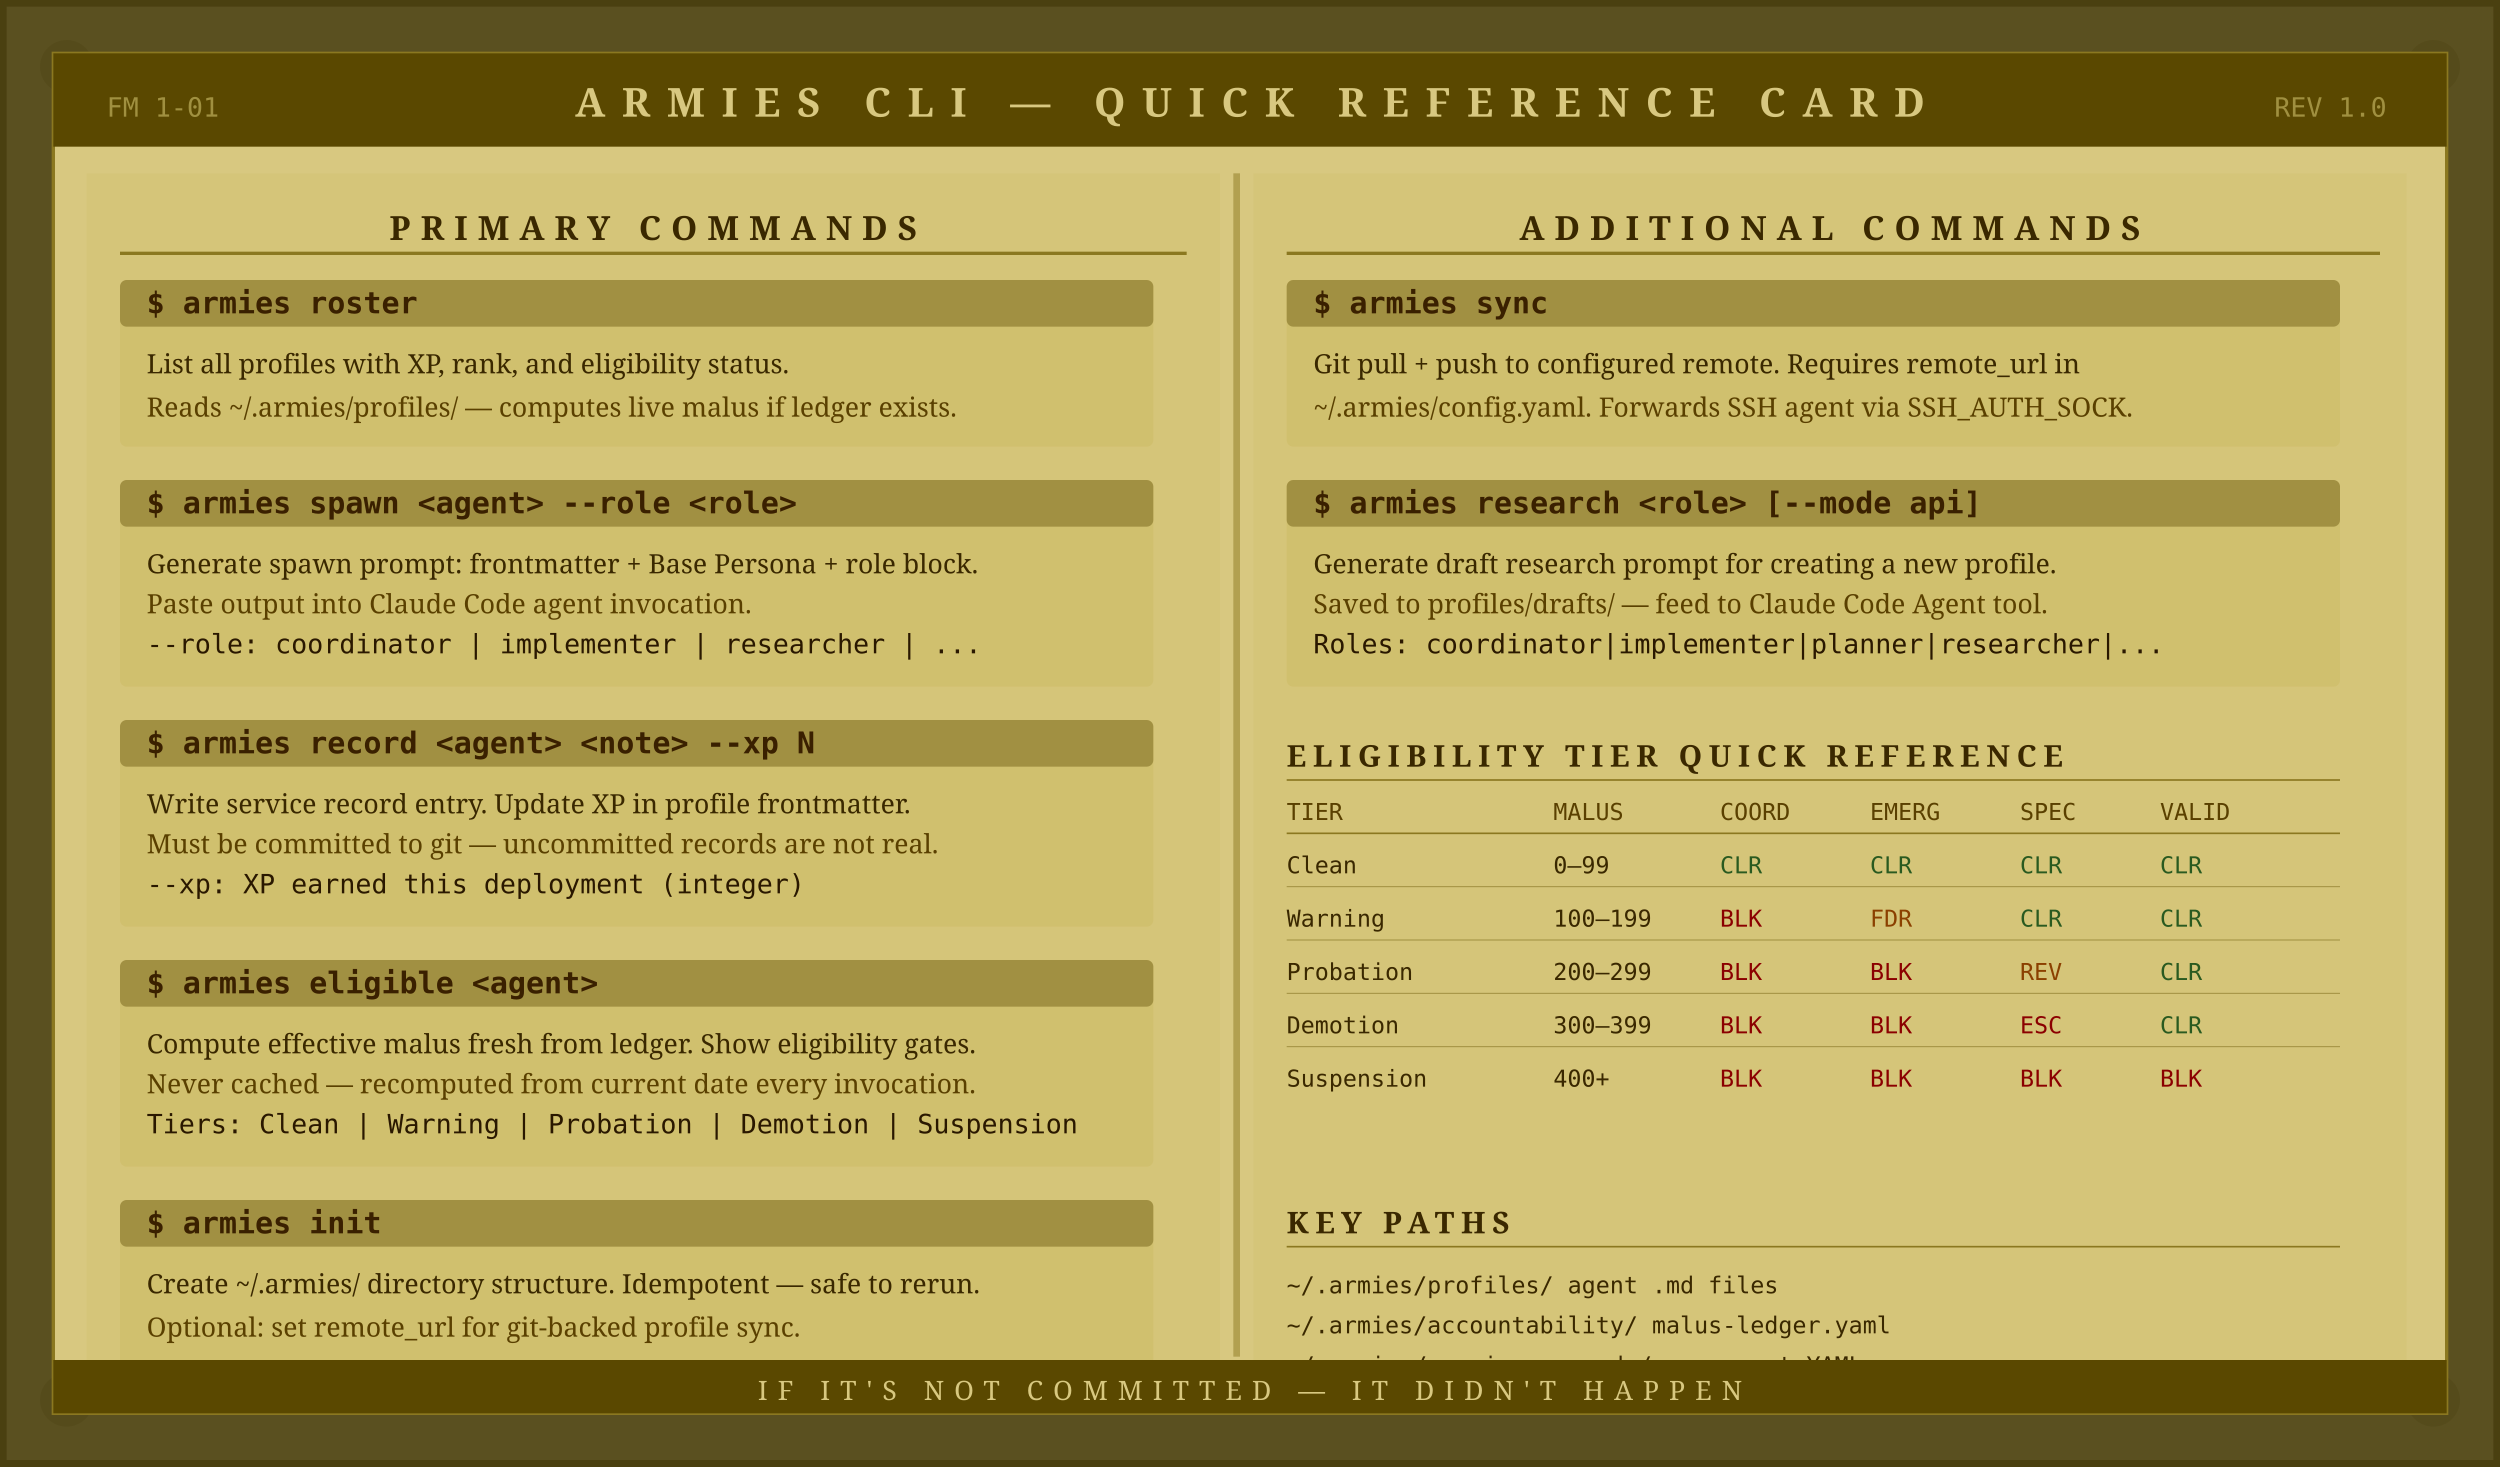
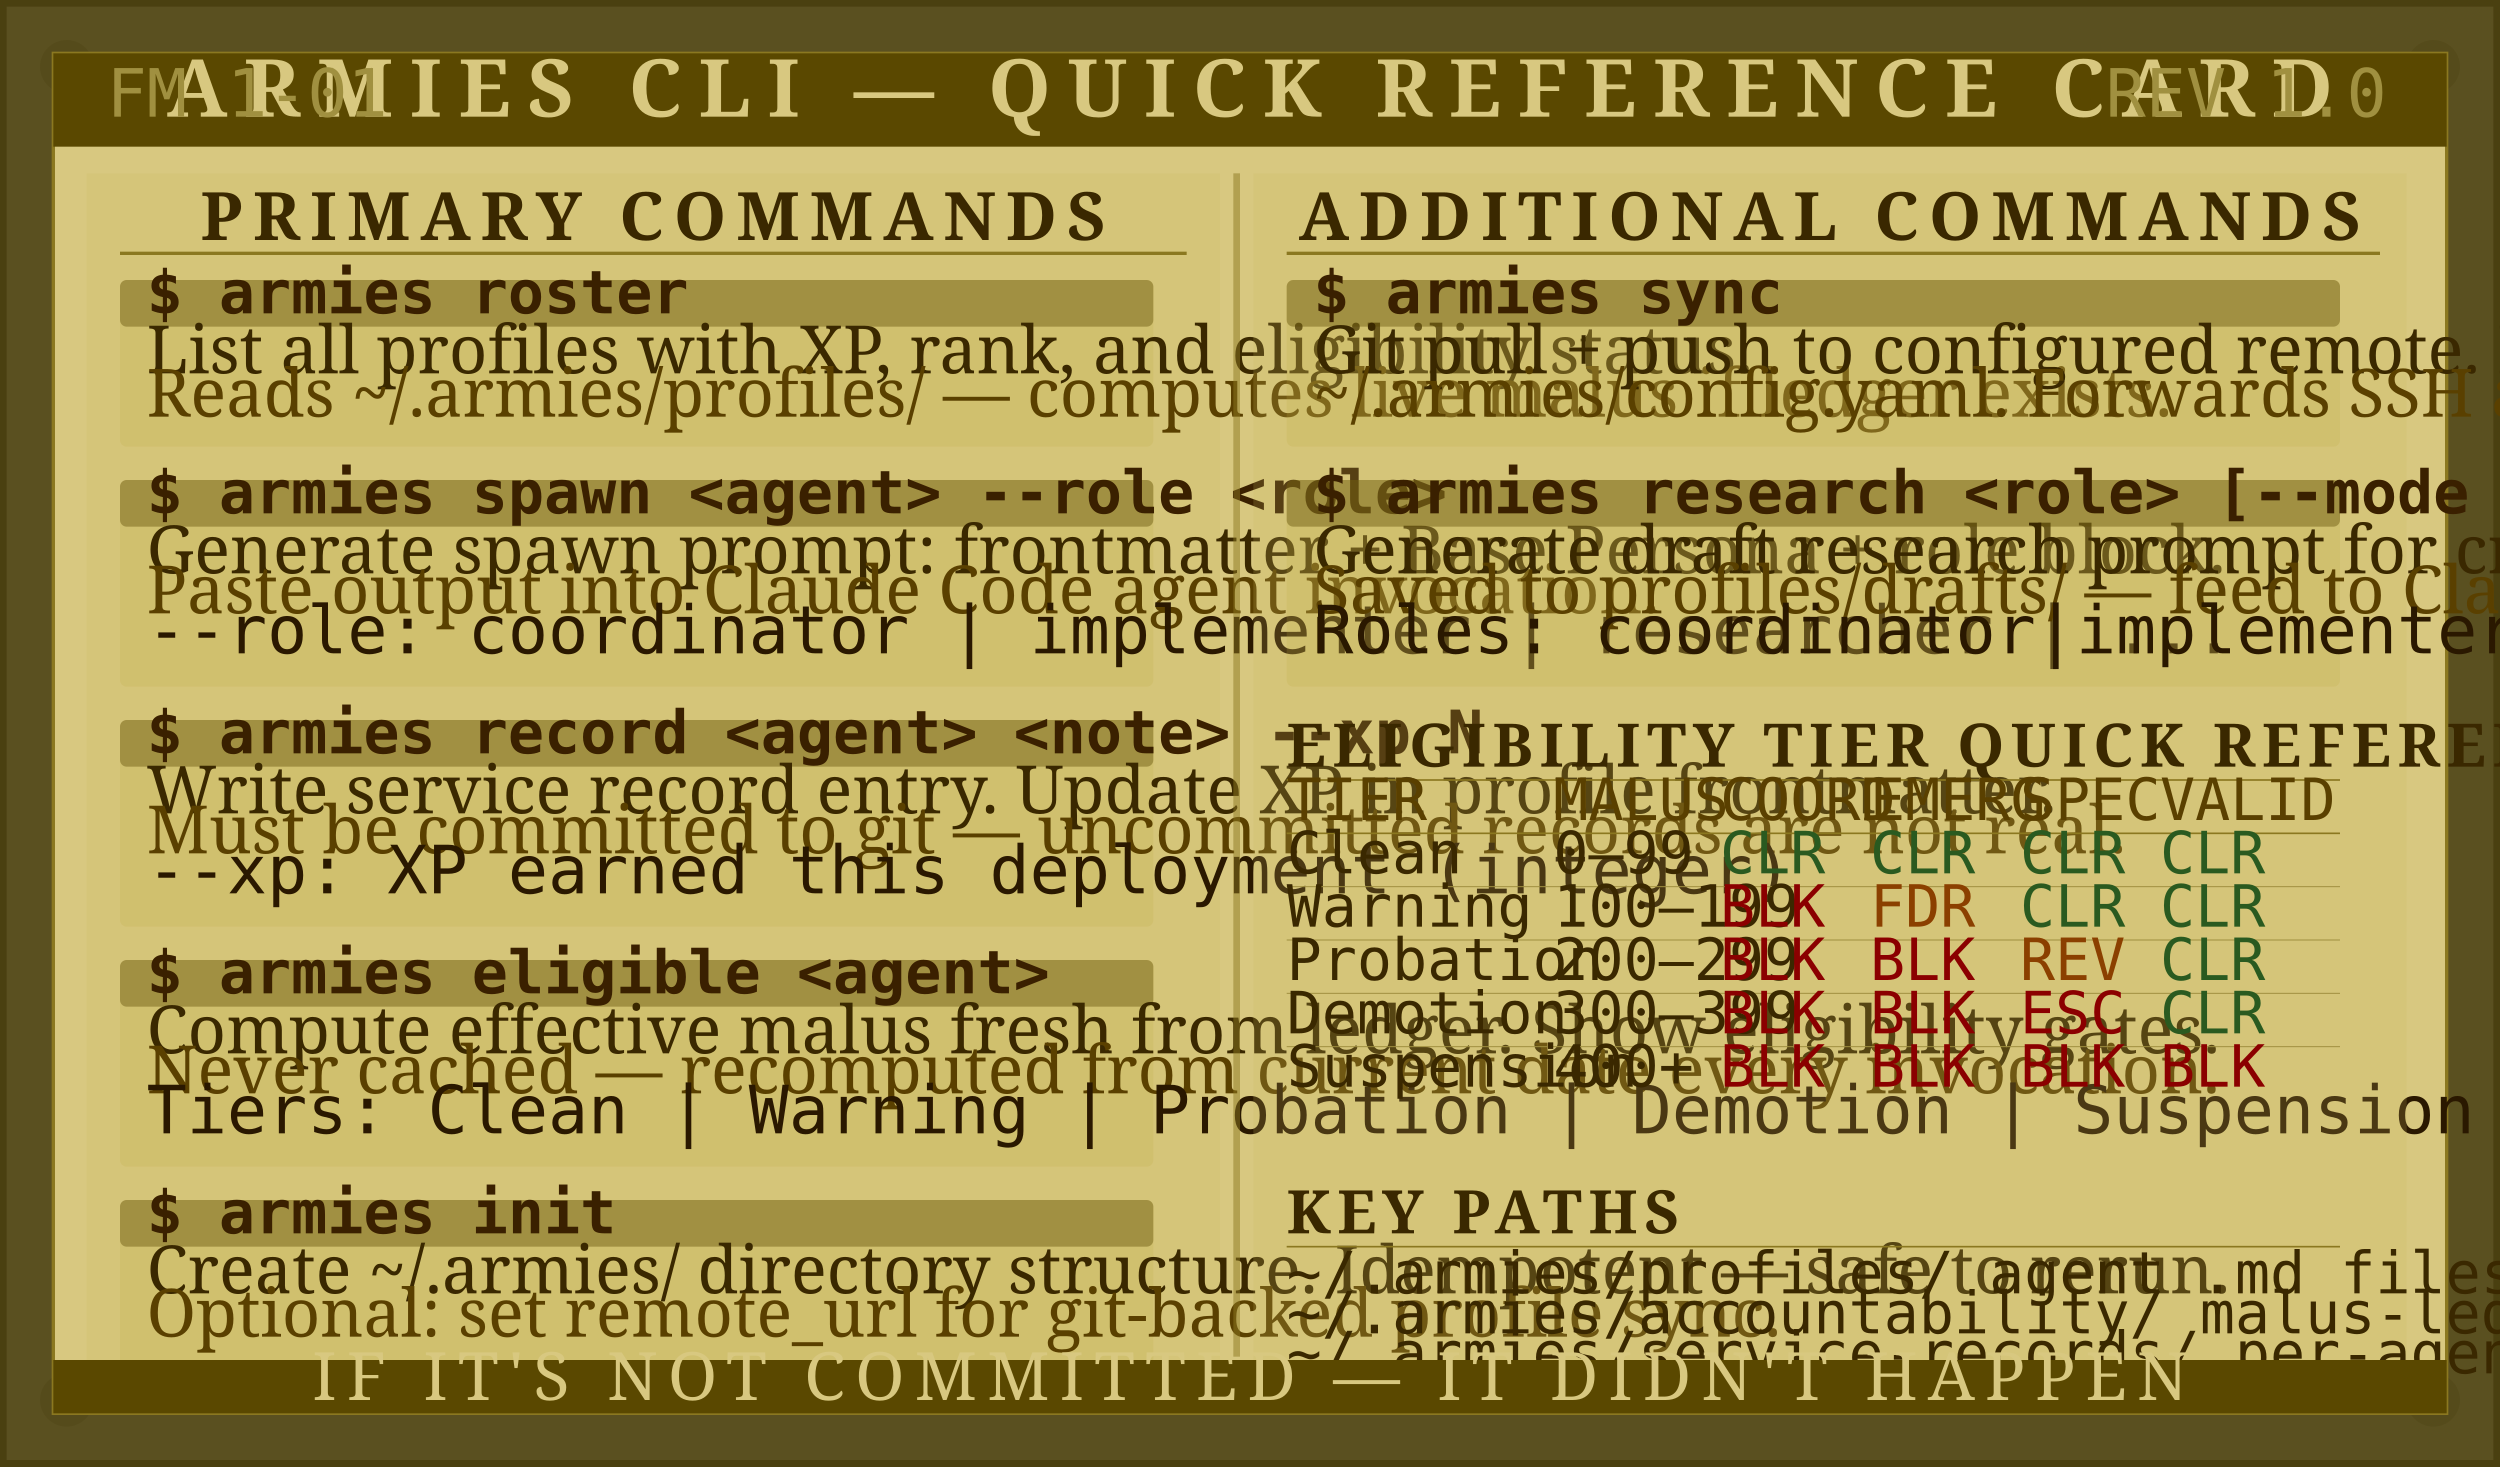
<svg xmlns="http://www.w3.org/2000/svg" viewBox="0 0 750 440" width="750" height="440">
  <rect width="750" height="440" fill="#5a5020" />
  <rect x="0" y="0" width="750" height="440" fill="none" stroke="#4a4010" stroke-width="4" />
  <circle cx="20" cy="20" r="8" fill="#4a4010" opacity="0.3" />
  <circle cx="730" cy="20" r="8" fill="#4a4010" opacity="0.3" />
  <circle cx="20" cy="420" r="8" fill="#4a4010" opacity="0.3" />
  <circle cx="730" cy="420" r="8" fill="#4a4010" opacity="0.3" />
  <rect x="16" y="16" width="718" height="408" fill="#d8c880" rx="2" />
  <rect x="16" y="16" width="718" height="408" fill="none" stroke="#8b7820" stroke-width="1" />
  <rect x="16" y="16" width="718" height="28" fill="#5a4800" />
-   <text x="375" y="35" font-family="serif" font-size="12" font-weight="bold" fill="#d8c880" text-anchor="middle" letter-spacing="5">ARMIES CLI — QUICK REFERENCE CARD</text>
-   <text x="32" y="35" font-family="monospace" font-size="8" fill="#a09040">FM 1-01</text>
-   <text x="716" y="35" font-family="monospace" font-size="8" fill="#a09040" text-anchor="end">REV 1.0</text>
+   <text x="375" y="35" font-family="serif" font-size="24" font-weight="bold" fill="#d8c880" text-anchor="middle" letter-spacing="5">ARMIES CLI — QUICK REFERENCE CARD</text>
+   <text x="32" y="35" font-family="monospace" font-size="20" fill="#a09040">FM 1-01</text>
+   <text x="716" y="35" font-family="monospace" font-size="20" fill="#a09040" text-anchor="end">REV 1.0</text>
  <rect x="26" y="52" width="340" height="360" fill="#c8b860" opacity="0.2" />
-   <text x="196" y="72" font-family="serif" font-size="10" font-weight="bold" fill="#3a2800" text-anchor="middle" letter-spacing="3">PRIMARY COMMANDS</text>
+   <text x="196" y="72" font-family="serif" font-size="20" font-weight="bold" fill="#3a2800" text-anchor="middle" letter-spacing="3">PRIMARY COMMANDS</text>
  <line x1="36" y1="76" x2="356" y2="76" stroke="#8b7820" stroke-width="1" />
  <g transform="translate(36, 84)">
    <rect x="0" y="0" width="310" height="50" fill="#c0a840" opacity="0.2" rx="2" />
    <rect x="0" y="0" width="310" height="14" fill="#5a4800" opacity="0.4" rx="2" />
-     <text x="8" y="10" font-family="monospace" font-size="9" font-weight="bold" fill="#3a2000">$ armies roster</text>
-     <text x="8" y="28" font-family="serif" font-size="8" fill="#3a2800">List all profiles with XP, rank, and eligibility status.</text>
-     <text x="8" y="41" font-family="serif" font-size="8" fill="#5a4000">Reads ~/.armies/profiles/ — computes live malus if ledger exists.</text>
+     <text x="8" y="10" font-family="monospace" font-size="18" font-weight="bold" fill="#3a2000">$ armies roster</text>
+     <text x="8" y="28" font-family="serif" font-size="20" fill="#3a2800">List all profiles with XP, rank, and eligibility status.</text>
+     <text x="8" y="41" font-family="serif" font-size="20" fill="#5a4000">Reads ~/.armies/profiles/ — computes live malus if ledger exists.</text>
  </g>
  <g transform="translate(36, 144)">
    <rect x="0" y="0" width="310" height="62" fill="#c0a840" opacity="0.2" rx="2" />
    <rect x="0" y="0" width="310" height="14" fill="#5a4800" opacity="0.4" rx="2" />
-     <text x="8" y="10" font-family="monospace" font-size="9" font-weight="bold" fill="#3a2000">$ armies spawn &lt;agent&gt; --role &lt;role&gt;</text>
-     <text x="8" y="28" font-family="serif" font-size="8" fill="#3a2800">Generate spawn prompt: frontmatter + Base Persona + role block.</text>
-     <text x="8" y="40" font-family="serif" font-size="8" fill="#5a4000">Paste output into Claude Code agent invocation.</text>
-     <text x="8" y="52" font-family="monospace" font-size="8" fill="#2a1800">--role: coordinator | implementer | researcher | ...</text>
+     <text x="8" y="10" font-family="monospace" font-size="18" font-weight="bold" fill="#3a2000">$ armies spawn &lt;agent&gt; --role &lt;role&gt;</text>
+     <text x="8" y="28" font-family="serif" font-size="20" fill="#3a2800">Generate spawn prompt: frontmatter + Base Persona + role block.</text>
+     <text x="8" y="40" font-family="serif" font-size="20" fill="#5a4000">Paste output into Claude Code agent invocation.</text>
+     <text x="8" y="52" font-family="monospace" font-size="20" fill="#2a1800">--role: coordinator | implementer | researcher | ...</text>
  </g>
  <g transform="translate(36, 216)">
    <rect x="0" y="0" width="310" height="62" fill="#c0a840" opacity="0.2" rx="2" />
    <rect x="0" y="0" width="310" height="14" fill="#5a4800" opacity="0.4" rx="2" />
-     <text x="8" y="10" font-family="monospace" font-size="9" font-weight="bold" fill="#3a2000">$ armies record &lt;agent&gt; &lt;note&gt; --xp N</text>
-     <text x="8" y="28" font-family="serif" font-size="8" fill="#3a2800">Write service record entry. Update XP in profile frontmatter.</text>
-     <text x="8" y="40" font-family="serif" font-size="8" fill="#5a4000">Must be committed to git — uncommitted records are not real.</text>
-     <text x="8" y="52" font-family="monospace" font-size="8" fill="#2a1800">--xp: XP earned this deployment (integer)</text>
+     <text x="8" y="10" font-family="monospace" font-size="18" font-weight="bold" fill="#3a2000">$ armies record &lt;agent&gt; &lt;note&gt; --xp N</text>
+     <text x="8" y="28" font-family="serif" font-size="20" fill="#3a2800">Write service record entry. Update XP in profile frontmatter.</text>
+     <text x="8" y="40" font-family="serif" font-size="20" fill="#5a4000">Must be committed to git — uncommitted records are not real.</text>
+     <text x="8" y="52" font-family="monospace" font-size="20" fill="#2a1800">--xp: XP earned this deployment (integer)</text>
  </g>
  <g transform="translate(36, 288)">
    <rect x="0" y="0" width="310" height="62" fill="#c0a840" opacity="0.2" rx="2" />
    <rect x="0" y="0" width="310" height="14" fill="#5a4800" opacity="0.4" rx="2" />
-     <text x="8" y="10" font-family="monospace" font-size="9" font-weight="bold" fill="#3a2000">$ armies eligible &lt;agent&gt;</text>
-     <text x="8" y="28" font-family="serif" font-size="8" fill="#3a2800">Compute effective malus fresh from ledger. Show eligibility gates.</text>
-     <text x="8" y="40" font-family="serif" font-size="8" fill="#5a4000">Never cached — recomputed from current date every invocation.</text>
-     <text x="8" y="52" font-family="monospace" font-size="8" fill="#2a1800">Tiers: Clean | Warning | Probation | Demotion | Suspension</text>
+     <text x="8" y="10" font-family="monospace" font-size="18" font-weight="bold" fill="#3a2000">$ armies eligible &lt;agent&gt;</text>
+     <text x="8" y="28" font-family="serif" font-size="20" fill="#3a2800">Compute effective malus fresh from ledger. Show eligibility gates.</text>
+     <text x="8" y="40" font-family="serif" font-size="20" fill="#5a4000">Never cached — recomputed from current date every invocation.</text>
+     <text x="8" y="52" font-family="monospace" font-size="20" fill="#2a1800">Tiers: Clean | Warning | Probation | Demotion | Suspension</text>
  </g>
  <g transform="translate(36, 360)">
    <rect x="0" y="0" width="310" height="50" fill="#c0a840" opacity="0.2" rx="2" />
    <rect x="0" y="0" width="310" height="14" fill="#5a4800" opacity="0.4" rx="2" />
-     <text x="8" y="10" font-family="monospace" font-size="9" font-weight="bold" fill="#3a2000">$ armies init</text>
-     <text x="8" y="28" font-family="serif" font-size="8" fill="#3a2800">Create ~/.armies/ directory structure. Idempotent — safe to rerun.</text>
-     <text x="8" y="41" font-family="serif" font-size="8" fill="#5a4000">Optional: set remote_url for git-backed profile sync.</text>
+     <text x="8" y="10" font-family="monospace" font-size="18" font-weight="bold" fill="#3a2000">$ armies init</text>
+     <text x="8" y="28" font-family="serif" font-size="20" fill="#3a2800">Create ~/.armies/ directory structure. Idempotent — safe to rerun.</text>
+     <text x="8" y="41" font-family="serif" font-size="20" fill="#5a4000">Optional: set remote_url for git-backed profile sync.</text>
  </g>
  <rect x="370" y="52" width="2" height="355" fill="#8b7820" opacity="0.5" />
  <rect x="376" y="52" width="346" height="360" fill="#c8b860" opacity="0.2" />
-   <text x="549" y="72" font-family="serif" font-size="10" font-weight="bold" fill="#3a2800" text-anchor="middle" letter-spacing="3">ADDITIONAL COMMANDS</text>
+   <text x="549" y="72" font-family="serif" font-size="20" font-weight="bold" fill="#3a2800" text-anchor="middle" letter-spacing="3">ADDITIONAL COMMANDS</text>
  <line x1="386" y1="76" x2="714" y2="76" stroke="#8b7820" stroke-width="1" />
  <g transform="translate(386, 84)">
    <rect x="0" y="0" width="316" height="50" fill="#c0a840" opacity="0.2" rx="2" />
    <rect x="0" y="0" width="316" height="14" fill="#5a4800" opacity="0.4" rx="2" />
-     <text x="8" y="10" font-family="monospace" font-size="9" font-weight="bold" fill="#3a2000">$ armies sync</text>
-     <text x="8" y="28" font-family="serif" font-size="8" fill="#3a2800">Git pull + push to configured remote. Requires remote_url in</text>
-     <text x="8" y="41" font-family="serif" font-size="8" fill="#5a4000">~/.armies/config.yaml. Forwards SSH agent via SSH_AUTH_SOCK.</text>
+     <text x="8" y="10" font-family="monospace" font-size="18" font-weight="bold" fill="#3a2000">$ armies sync</text>
+     <text x="8" y="28" font-family="serif" font-size="20" fill="#3a2800">Git pull + push to configured remote. Requires remote_url in</text>
+     <text x="8" y="41" font-family="serif" font-size="20" fill="#5a4000">~/.armies/config.yaml. Forwards SSH agent via SSH_AUTH_SOCK.</text>
  </g>
  <g transform="translate(386, 144)">
    <rect x="0" y="0" width="316" height="62" fill="#c0a840" opacity="0.2" rx="2" />
    <rect x="0" y="0" width="316" height="14" fill="#5a4800" opacity="0.4" rx="2" />
-     <text x="8" y="10" font-family="monospace" font-size="9" font-weight="bold" fill="#3a2000">$ armies research &lt;role&gt; [--mode api]</text>
-     <text x="8" y="28" font-family="serif" font-size="8" fill="#3a2800">Generate draft research prompt for creating a new profile.</text>
-     <text x="8" y="40" font-family="serif" font-size="8" fill="#5a4000">Saved to profiles/drafts/ — feed to Claude Code Agent tool.</text>
-     <text x="8" y="52" font-family="monospace" font-size="8" fill="#2a1800">Roles: coordinator|implementer|planner|researcher|...</text>
+     <text x="8" y="10" font-family="monospace" font-size="18" font-weight="bold" fill="#3a2000">$ armies research &lt;role&gt; [--mode api]</text>
+     <text x="8" y="28" font-family="serif" font-size="20" fill="#3a2800">Generate draft research prompt for creating a new profile.</text>
+     <text x="8" y="40" font-family="serif" font-size="20" fill="#5a4000">Saved to profiles/drafts/ — feed to Claude Code Agent tool.</text>
+     <text x="8" y="52" font-family="monospace" font-size="20" fill="#2a1800">Roles: coordinator|implementer|planner|researcher|...</text>
  </g>
  <g transform="translate(386, 218)">
-     <text x="0" y="12" font-family="serif" font-size="9" font-weight="bold" fill="#3a2800" letter-spacing="2">ELIGIBILITY TIER QUICK REFERENCE</text>
+     <text x="0" y="12" font-family="serif" font-size="18" font-weight="bold" fill="#3a2800" letter-spacing="2">ELIGIBILITY TIER QUICK REFERENCE</text>
    <line x1="0" y1="16" x2="316" y2="16" stroke="#8b7820" stroke-width="0.5" />
-     <g font-family="monospace" font-size="7" fill="#5a4000">
+     <g font-family="monospace" font-size="17.5" fill="#5a4000">
      <text x="0" y="28">TIER</text>
      <text x="80" y="28">MALUS</text>
      <text x="130" y="28">COORD</text>
      <text x="175" y="28">EMERG</text>
      <text x="220" y="28">SPEC</text>
      <text x="262" y="28">VALID</text>
    </g>
    <line x1="0" y1="32" x2="316" y2="32" stroke="#8b7820" stroke-width="0.5" />
-     <g font-family="monospace" font-size="7">
+     <g font-family="monospace" font-size="17.5">
      <text x="0" y="44" fill="#3a2800">Clean</text>
      <text x="80" y="44" fill="#3a2800">0–99</text>
      <text x="130" y="44" fill="#2a5a20">CLR</text>
      <text x="175" y="44" fill="#2a5a20">CLR</text>
      <text x="220" y="44" fill="#2a5a20">CLR</text>
      <text x="262" y="44" fill="#2a5a20">CLR</text>
      <line x1="0" y1="48" x2="316" y2="48" stroke="#a09040" stroke-width="0.3" />
      <text x="0" y="60" fill="#3a2800">Warning</text>
      <text x="80" y="60" fill="#3a2800">100–199</text>
      <text x="130" y="60" fill="#8b0000">BLK</text>
      <text x="175" y="60" fill="#8b4000">FDR</text>
      <text x="220" y="60" fill="#2a5a20">CLR</text>
      <text x="262" y="60" fill="#2a5a20">CLR</text>
      <line x1="0" y1="64" x2="316" y2="64" stroke="#a09040" stroke-width="0.3" />
      <text x="0" y="76" fill="#3a2800">Probation</text>
      <text x="80" y="76" fill="#3a2800">200–299</text>
      <text x="130" y="76" fill="#8b0000">BLK</text>
      <text x="175" y="76" fill="#8b0000">BLK</text>
      <text x="220" y="76" fill="#8b4000">REV</text>
      <text x="262" y="76" fill="#2a5a20">CLR</text>
      <line x1="0" y1="80" x2="316" y2="80" stroke="#a09040" stroke-width="0.3" />
      <text x="0" y="92" fill="#3a2800">Demotion</text>
      <text x="80" y="92" fill="#3a2800">300–399</text>
      <text x="130" y="92" fill="#8b0000">BLK</text>
      <text x="175" y="92" fill="#8b0000">BLK</text>
      <text x="220" y="92" fill="#8b0000">ESC</text>
      <text x="262" y="92" fill="#2a5a20">CLR</text>
      <line x1="0" y1="96" x2="316" y2="96" stroke="#a09040" stroke-width="0.3" />
      <text x="0" y="108" fill="#3a2800">Suspension</text>
      <text x="80" y="108" fill="#3a2800">400+</text>
      <text x="130" y="108" fill="#8b0000">BLK</text>
      <text x="175" y="108" fill="#8b0000">BLK</text>
      <text x="220" y="108" fill="#8b0000">BLK</text>
      <text x="262" y="108" fill="#8b0000">BLK</text>
    </g>
  </g>
  <g transform="translate(386, 358)">
-     <text x="0" y="12" font-family="serif" font-size="9" font-weight="bold" fill="#3a2800" letter-spacing="2">KEY PATHS</text>
+     <text x="0" y="12" font-family="serif" font-size="18" font-weight="bold" fill="#3a2800" letter-spacing="2">KEY PATHS</text>
    <line x1="0" y1="16" x2="316" y2="16" stroke="#8b7820" stroke-width="0.5" />
-     <g font-family="monospace" font-size="7" fill="#3a2800">
+     <g font-family="monospace" font-size="17.5" fill="#3a2800">
      <text x="0" y="30">~/.armies/profiles/       agent .md files</text>
      <text x="0" y="42">~/.armies/accountability/  malus-ledger.yaml</text>
      <text x="0" y="54">~/.armies/service-records/ per-agent YAML</text>
    </g>
  </g>
  <rect x="16" y="408" width="718" height="16" fill="#5a4800" />
-   <text x="375" y="420" font-family="serif" font-size="8" fill="#d8c880" text-anchor="middle" letter-spacing="3">IF IT'S NOT COMMITTED — IT DIDN'T HAPPEN</text>
+   <text x="375" y="420" font-family="serif" font-size="20" fill="#d8c880" text-anchor="middle" letter-spacing="3">IF IT'S NOT COMMITTED — IT DIDN'T HAPPEN</text>
</svg>
